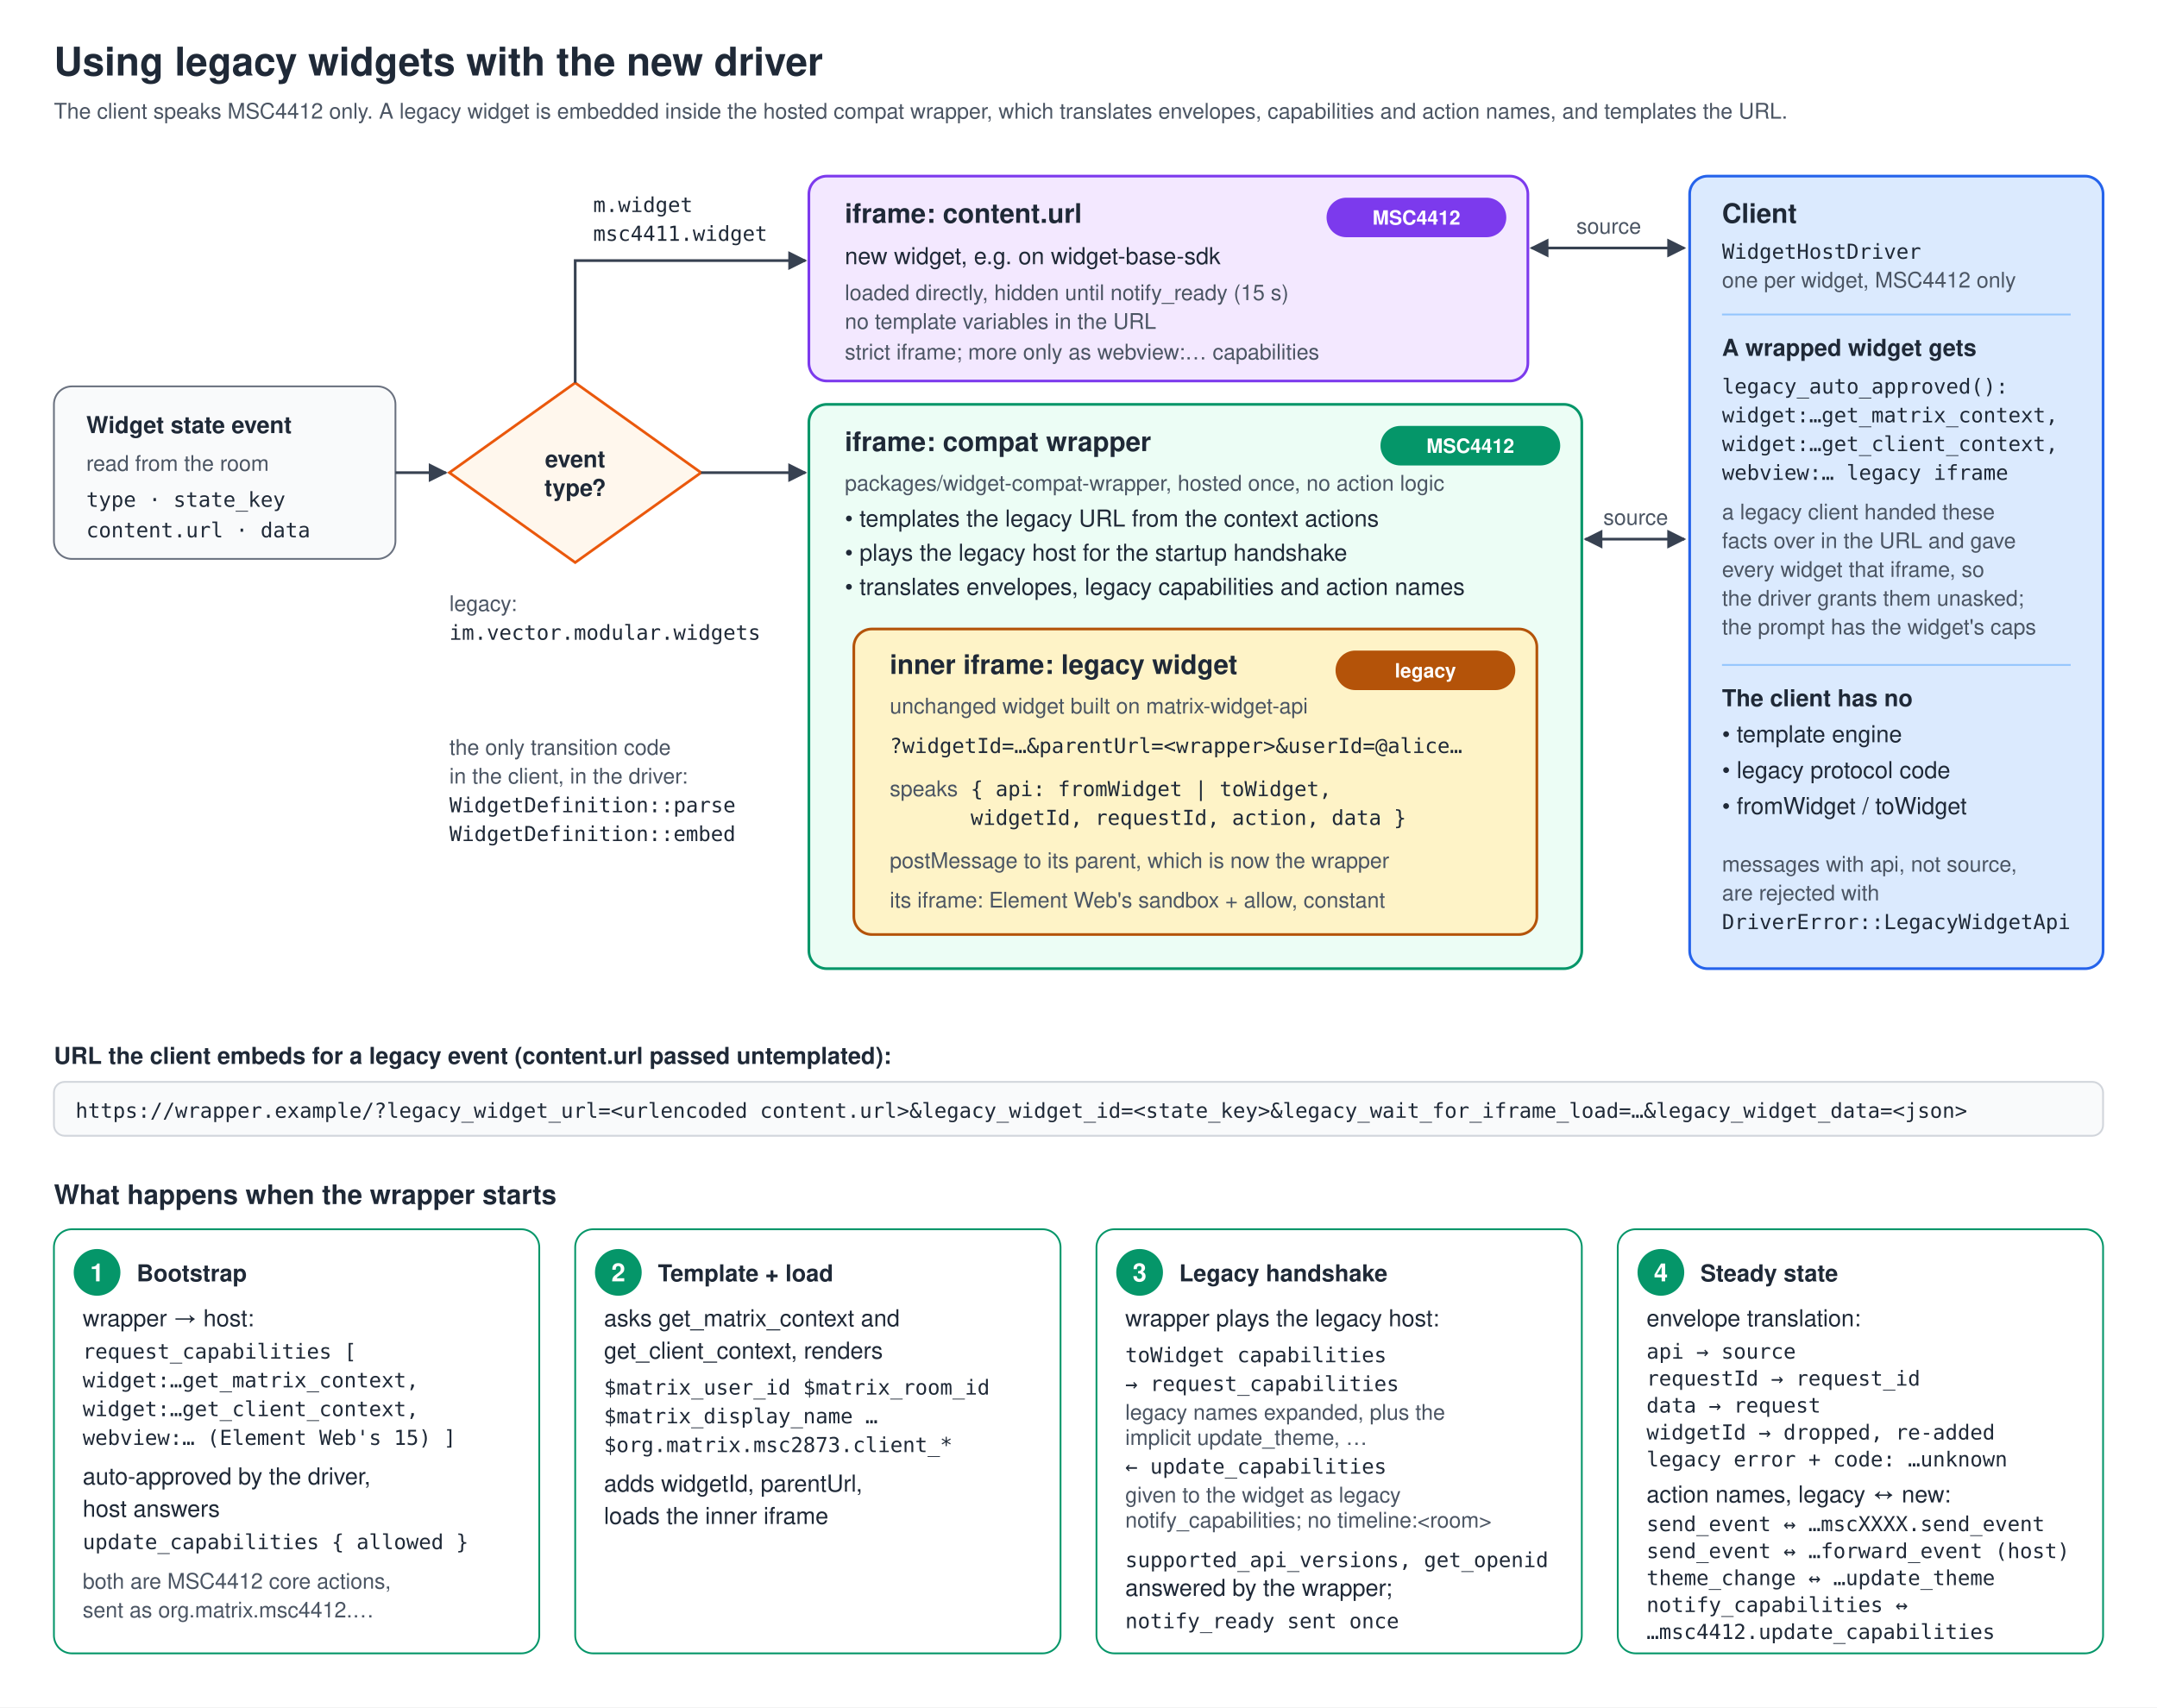
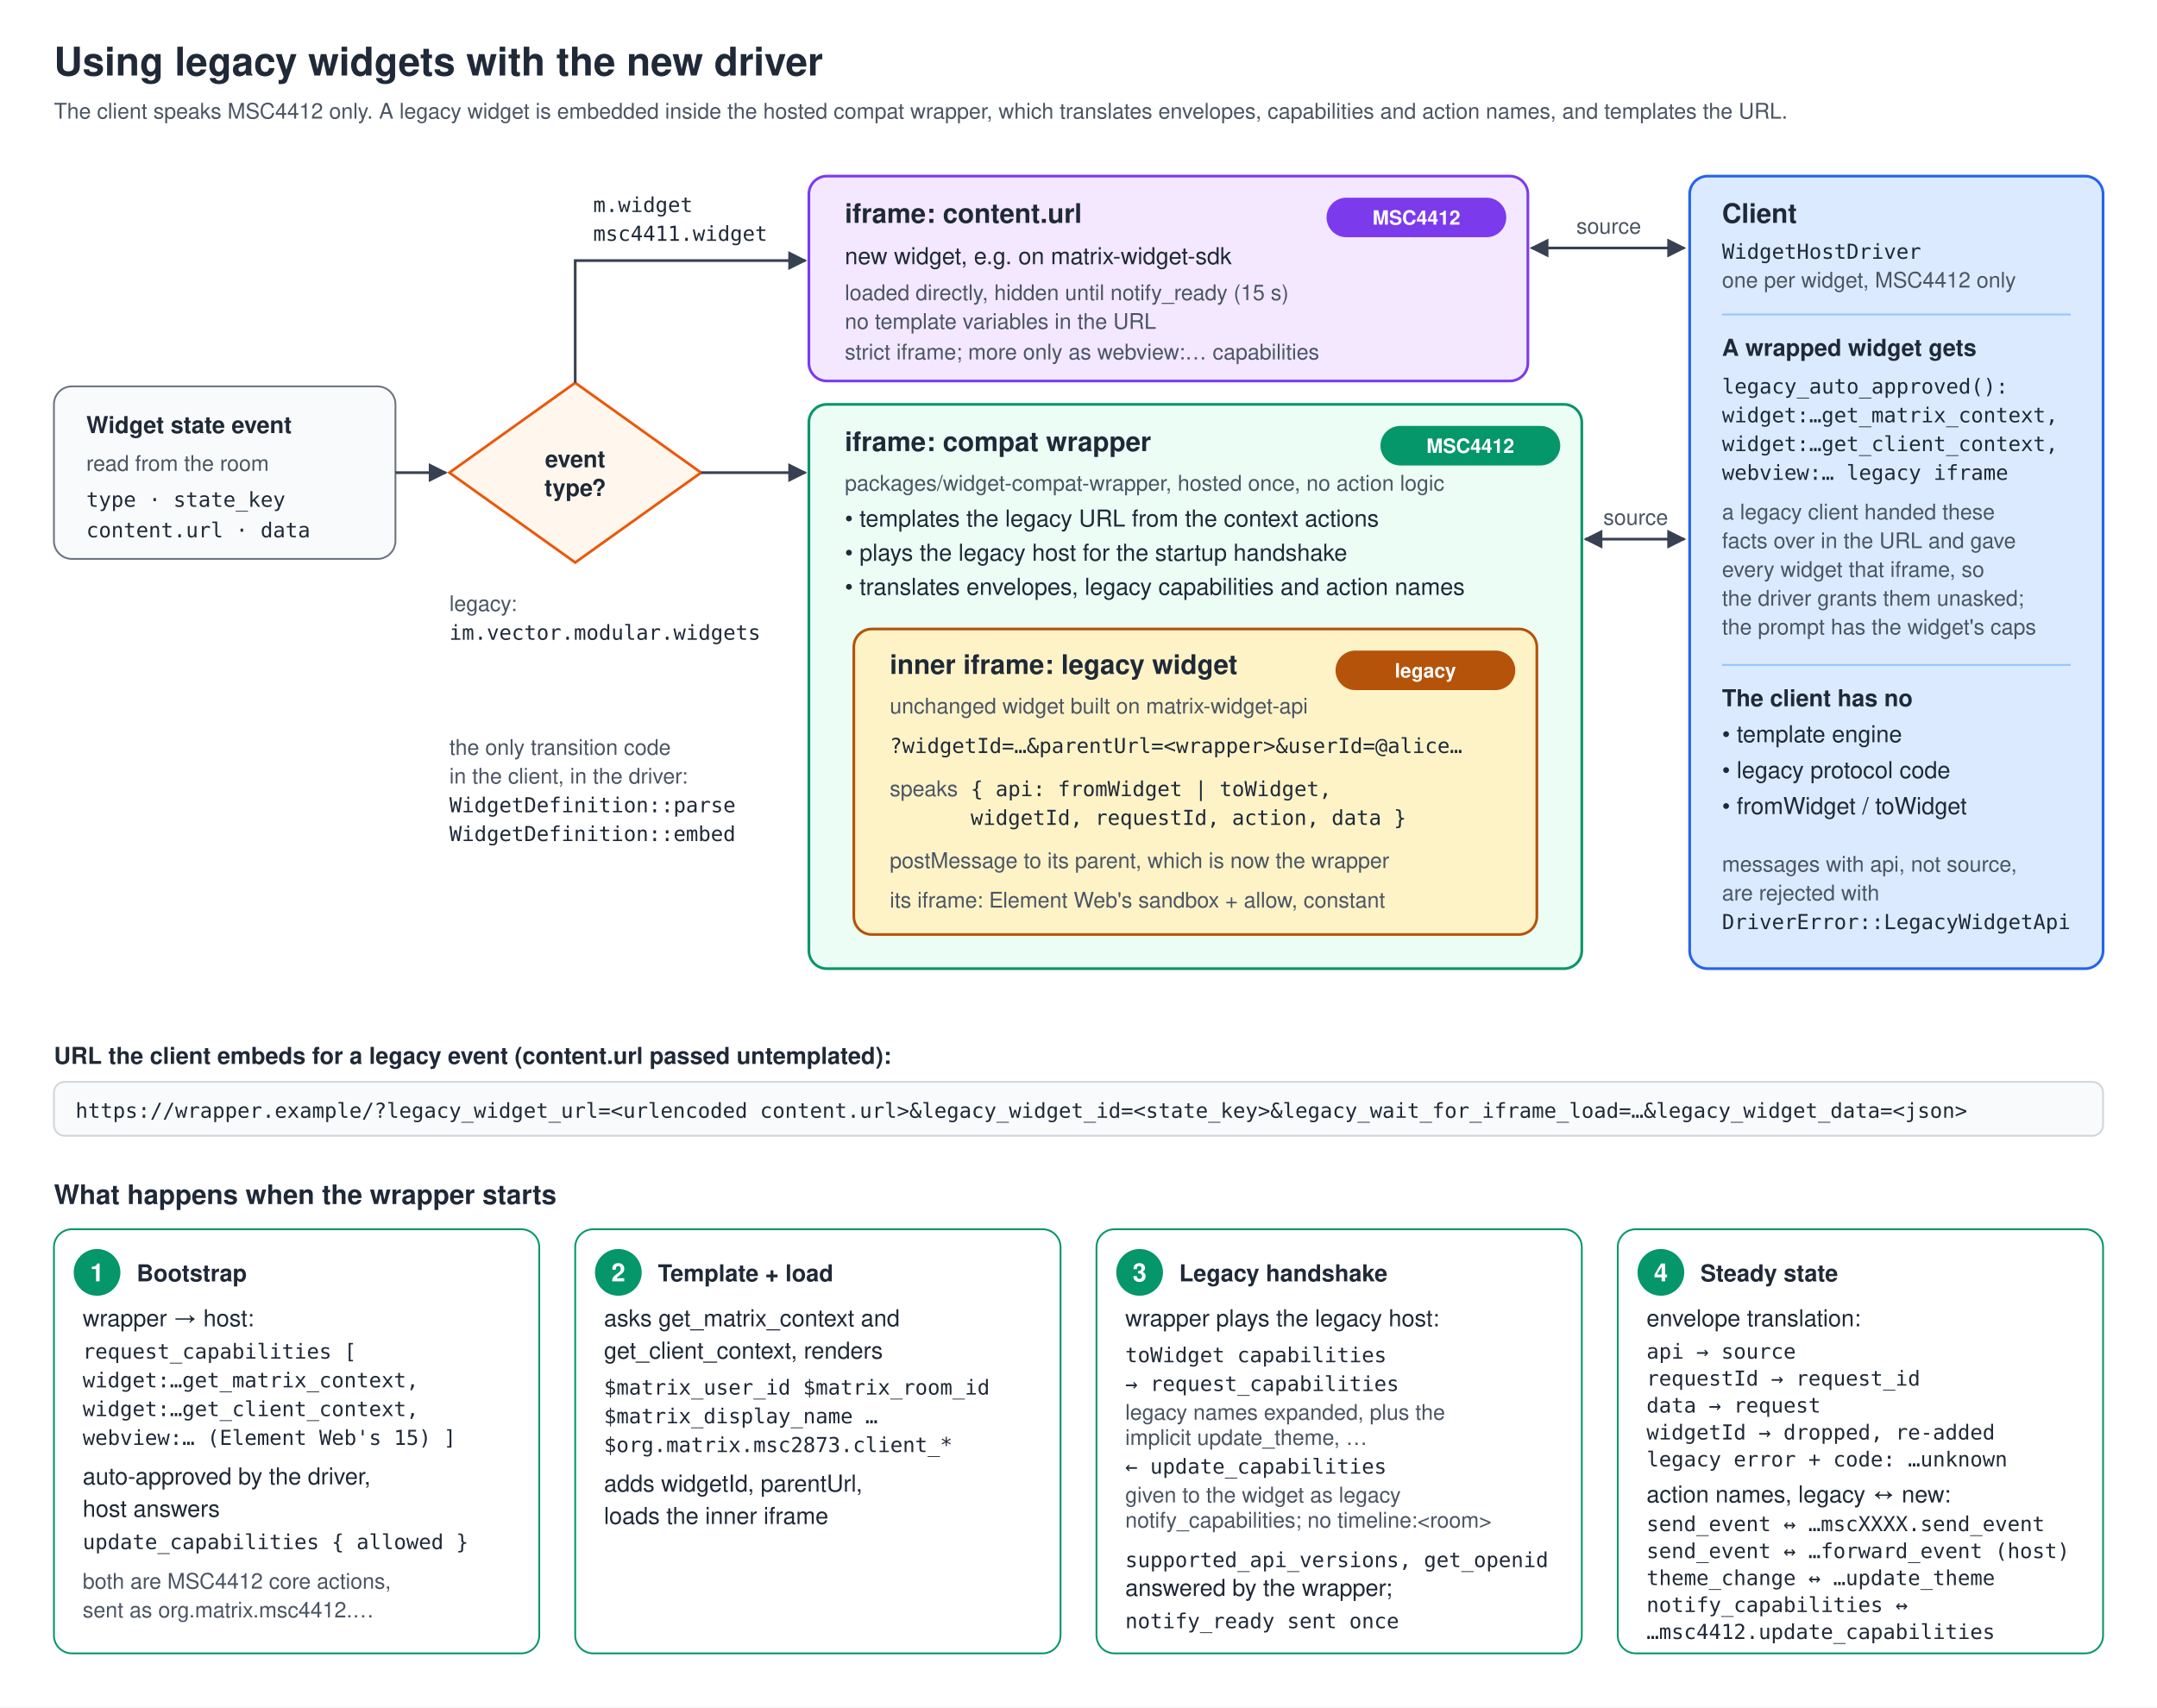
<svg xmlns="http://www.w3.org/2000/svg" viewBox="0 0 1200 950" width="1200" height="950" font-family="-apple-system, 'Segoe UI', Helvetica, Arial, sans-serif">
  <style>
    text { fill: #1f2937; white-space: pre; }
    .h1 { font-size: 22px; font-weight: 700; }
    .h2 { font-size: 15px; font-weight: 700; }
    .b { font-size: 13px; }
    .bb { font-size: 13px; font-weight: 700; }
    .s { font-size: 12px; fill: #4b5563; }
    .m { font-family: ui-monospace, SFMono-Regular, Menlo, monospace; font-size: 11.5px; }
    .badge { font-size: 11px; font-weight: 700; fill: #ffffff; }
    .num { font-size: 14px; font-weight: 700; fill: #ffffff; }
  </style>
  <defs>
    <marker id="arr" viewBox="0 0 10 10" refX="9" refY="5" markerWidth="7" markerHeight="7" orient="auto-start-reverse">
      <path d="M0,0 L10,5 L0,10 z" fill="#374151" />
    </marker>
  </defs>
  <rect width="1200" height="950" fill="#ffffff" />
  <text x="30" y="42" class="h1">Using legacy widgets with the new driver</text>
  <text x="30" y="66" class="s">The client speaks MSC4412 only. A legacy widget is embedded inside the hosted compat wrapper, which translates envelopes, capabilities and action names, and templates the URL.</text>
  <rect x="30" y="215" width="190" height="96" rx="10" fill="#f9fafb" stroke="#6b7280" />
  <text x="48" y="241" class="bb">Widget state event</text>
  <text x="48" y="262" class="s">read from the room</text>
  <text x="48" y="282" class="m">type · state_key</text>
  <text x="48" y="299" class="m">content.url · data</text>
  <polygon points="320,213 390,263 320,313 250,263" fill="#fff7ed" stroke="#ea580c" stroke-width="1.5" />
  <text x="320" y="260" class="bb" text-anchor="middle">event</text>
  <text x="320" y="276" class="bb" text-anchor="middle">type?</text>
  <line x1="220" y1="263" x2="248" y2="263" stroke="#374151" stroke-width="1.5" marker-end="url(#arr)" />
  <text x="250" y="420" class="s">the only transition code</text>
  <text x="250" y="436" class="s">in the client, in the driver:</text>
  <text x="250" y="452" class="m">WidgetDefinition::parse</text>
  <text x="250" y="468" class="m">WidgetDefinition::embed</text>
  <polyline points="320,213 320,145 448,145" fill="none" stroke="#374151" stroke-width="1.5" marker-end="url(#arr)" />
  <text x="330" y="118" class="m">m.widget</text>
  <text x="330" y="134" class="m">msc4411.widget</text>
  <rect x="450" y="98" width="400" height="114" rx="10" fill="#f3e8ff" stroke="#7c3aed" stroke-width="1.5" />
  <text x="470" y="124" class="h2">iframe: content.url</text>
  <rect x="738" y="110" width="100" height="22" rx="11" fill="#7c3aed" />
  <text x="788" y="125" class="badge" text-anchor="middle">MSC4412</text>
-   <text x="470" y="147" class="b">new widget, e.g. on widget-base-sdk</text>
+   <text x="470" y="147" class="b">new widget, e.g. on matrix-widget-sdk</text>
  <text x="470" y="167" class="s">loaded directly, hidden until notify_ready (15 s)</text>
  <text x="470" y="183" class="s">no template variables in the URL</text>
  <text x="470" y="200" class="s">strict iframe; more only as webview:… capabilities</text>
  <polyline points="390,263 448,263" fill="none" stroke="#374151" stroke-width="1.5" marker-end="url(#arr)" />
  <text x="250" y="340" class="s">legacy:</text>
  <text x="250" y="356" class="m">im.vector.modular.widgets</text>
  <rect x="450" y="225" width="430" height="314" rx="10" fill="#ecfdf5" stroke="#059669" stroke-width="1.5" />
  <text x="470" y="251" class="h2">iframe: compat wrapper</text>
  <rect x="768" y="237" width="100" height="22" rx="11" fill="#059669" />
  <text x="818" y="252" class="badge" text-anchor="middle">MSC4412</text>
  <text x="470" y="273" class="s">packages/widget-compat-wrapper, hosted once, no action logic</text>
  <text x="470" y="293" class="b">• templates the legacy URL from the context actions</text>
  <text x="470" y="312" class="b">• plays the legacy host for the startup handshake</text>
  <text x="470" y="331" class="b">• translates envelopes, legacy capabilities and action names</text>
  <rect x="475" y="350" width="380" height="170" rx="10" fill="#fef3c7" stroke="#b45309" stroke-width="1.5" />
  <text x="495" y="375" class="h2">inner iframe: legacy widget</text>
  <rect x="743" y="362" width="100" height="22" rx="11" fill="#b45309" />
  <text x="793" y="377" class="badge" text-anchor="middle">legacy</text>
  <text x="495" y="397" class="s">unchanged widget built on matrix-widget-api</text>
  <text x="495" y="419" class="m">?widgetId=…&amp;parentUrl=&lt;wrapper&gt;&amp;userId=@alice…</text>
  <text x="495" y="443" class="s">speaks</text>
  <text x="540" y="443" class="m">{ api: fromWidget | toWidget,</text>
  <text x="540" y="459" class="m">  widgetId, requestId, action, data }</text>
  <text x="495" y="483" class="s">postMessage to its parent, which is now the wrapper</text>
  <text x="495" y="505" class="s">its iframe: Element Web's sandbox + allow, constant</text>
  <rect x="940" y="98" width="230" height="441" rx="10" fill="#dbeafe" stroke="#2563eb" stroke-width="1.5" />
  <text x="958" y="124" class="h2">Client</text>
  <text x="958" y="144" class="m">WidgetHostDriver</text>
  <text x="958" y="160" class="s">one per widget, MSC4412 only</text>
  <line x1="958" y1="175" x2="1152" y2="175" stroke="#93c5fd" />
  <text x="958" y="198" class="bb">A wrapped widget gets</text>
  <text x="958" y="219" class="m">legacy_auto_approved():</text>
  <text x="958" y="235" class="m">widget:…get_matrix_context,</text>
  <text x="958" y="251" class="m">widget:…get_client_context,</text>
  <text x="958" y="267" class="m">webview:… legacy iframe</text>
  <text x="958" y="289" class="s">a legacy client handed these</text>
  <text x="958" y="305" class="s">facts over in the URL and gave</text>
  <text x="958" y="321" class="s">every widget that iframe, so</text>
  <text x="958" y="337" class="s">the driver grants them unasked;</text>
  <text x="958" y="353" class="s">the prompt has the widget's caps</text>
  <line x1="958" y1="370" x2="1152" y2="370" stroke="#93c5fd" />
  <text x="958" y="393" class="bb">The client has no</text>
  <text x="958" y="413" class="b">• template engine</text>
  <text x="958" y="433" class="b">• legacy protocol code</text>
  <text x="958" y="453" class="b">• fromWidget / toWidget</text>
  <text x="958" y="485" class="s">messages with api, not source,</text>
  <text x="958" y="501" class="s">are rejected with</text>
  <text x="958" y="517" class="m">DriverError::LegacyWidgetApi</text>
  <line x1="852" y1="138" x2="937" y2="138" stroke="#374151" stroke-width="1.5" marker-end="url(#arr)" marker-start="url(#arr)" />
  <text x="895" y="130" class="s" text-anchor="middle">source</text>
  <line x1="882" y1="300" x2="937" y2="300" stroke="#374151" stroke-width="1.5" marker-end="url(#arr)" marker-start="url(#arr)" />
  <text x="910" y="292" class="s" text-anchor="middle">source</text>
  <text x="30" y="592" class="bb">URL the client embeds for a legacy event (content.url passed untemplated):</text>
  <rect x="30" y="602" width="1140" height="30" rx="6" fill="#f9fafb" stroke="#d1d5db" />
  <text x="42" y="622" class="m">https://wrapper.example/?legacy_widget_url=&lt;urlencoded content.url&gt;&amp;legacy_widget_id=&lt;state_key&gt;&amp;legacy_wait_for_iframe_load=…&amp;legacy_widget_data=&lt;json&gt;</text>
  <text x="30" y="670" class="h2">What happens when the wrapper starts</text>
  <rect x="30" y="684" width="270" height="236" rx="10" fill="#ffffff" stroke="#059669" />
  <circle cx="54" cy="708" r="13" fill="#059669" />
  <text x="54" y="713" class="num" text-anchor="middle">1</text>
  <text x="76" y="713" class="bb">Bootstrap</text>
  <text x="46" y="738" class="b">wrapper → host:</text>
  <text x="46" y="756" class="m">request_capabilities [</text>
  <text x="46" y="772" class="m">  widget:…get_matrix_context,</text>
  <text x="46" y="788" class="m">  widget:…get_client_context,</text>
  <text x="46" y="804" class="m">  webview:… (Element Web's 15) ]</text>
  <text x="46" y="826" class="b">auto-approved by the driver,</text>
  <text x="46" y="844" class="b">host answers</text>
  <text x="46" y="862" class="m">update_capabilities { allowed }</text>
  <text x="46" y="884" class="s">both are MSC4412 core actions,</text>
  <text x="46" y="900" class="s">sent as org.matrix.msc4412.…</text>
  <rect x="320" y="684" width="270" height="236" rx="10" fill="#ffffff" stroke="#059669" />
  <circle cx="344" cy="708" r="13" fill="#059669" />
  <text x="344" y="713" class="num" text-anchor="middle">2</text>
  <text x="366" y="713" class="bb">Template + load</text>
  <text x="336" y="738" class="b">asks get_matrix_context and</text>
  <text x="336" y="756" class="b">get_client_context, renders</text>
  <text x="336" y="776" class="m">$matrix_user_id  $matrix_room_id</text>
  <text x="336" y="792" class="m">$matrix_display_name  …</text>
  <text x="336" y="808" class="m">$org.matrix.msc2873.client_*</text>
  <text x="336" y="830" class="b">adds widgetId, parentUrl,</text>
  <text x="336" y="848" class="b">loads the inner iframe</text>
  <rect x="610" y="684" width="270" height="236" rx="10" fill="#ffffff" stroke="#059669" />
  <circle cx="634" cy="708" r="13" fill="#059669" />
  <text x="634" y="713" class="num" text-anchor="middle">3</text>
  <text x="656" y="713" class="bb">Legacy handshake</text>
  <text x="626" y="738" class="b">wrapper plays the legacy host:</text>
  <text x="626" y="758" class="m">toWidget capabilities</text>
  <text x="626" y="774" class="m">  → request_capabilities</text>
  <text x="626" y="790" class="s">      legacy names expanded, plus the</text>
  <text x="626" y="804" class="s">      implicit update_theme, …</text>
  <text x="626" y="820" class="m">  ← update_capabilities</text>
  <text x="626" y="836" class="s">      given to the widget as legacy</text>
  <text x="626" y="850" class="s">      notify_capabilities; no timeline:&lt;room&gt;</text>
  <text x="626" y="872" class="m">supported_api_versions, get_openid</text>
  <text x="626" y="888" class="b">answered by the wrapper;</text>
  <text x="626" y="906" class="m">notify_ready <tspan>sent once</tspan>
  </text>
  <rect x="900" y="684" width="270" height="236" rx="10" fill="#ffffff" stroke="#059669" />
  <circle cx="924" cy="708" r="13" fill="#059669" />
  <text x="924" y="713" class="num" text-anchor="middle">4</text>
  <text x="946" y="713" class="bb">Steady state</text>
  <text x="916" y="738" class="b">envelope translation:</text>
  <text x="916" y="756" class="m">api       → source</text>
  <text x="916" y="771" class="m">requestId → request_id</text>
  <text x="916" y="786" class="m">data      → request</text>
  <text x="916" y="801" class="m">widgetId  → dropped, re-added</text>
  <text x="916" y="816" class="m">legacy error + code: …unknown</text>
  <text x="916" y="836" class="b">action names, legacy ↔ new:</text>
  <text x="916" y="852" class="m">send_event ↔ …mscXXXX.send_event</text>
  <text x="916" y="867" class="m">send_event ↔ …forward_event (host)</text>
  <text x="916" y="882" class="m">theme_change ↔ …update_theme</text>
  <text x="916" y="897" class="m">notify_capabilities ↔</text>
  <text x="916" y="912" class="m">  …msc4412.update_capabilities</text>
</svg>
